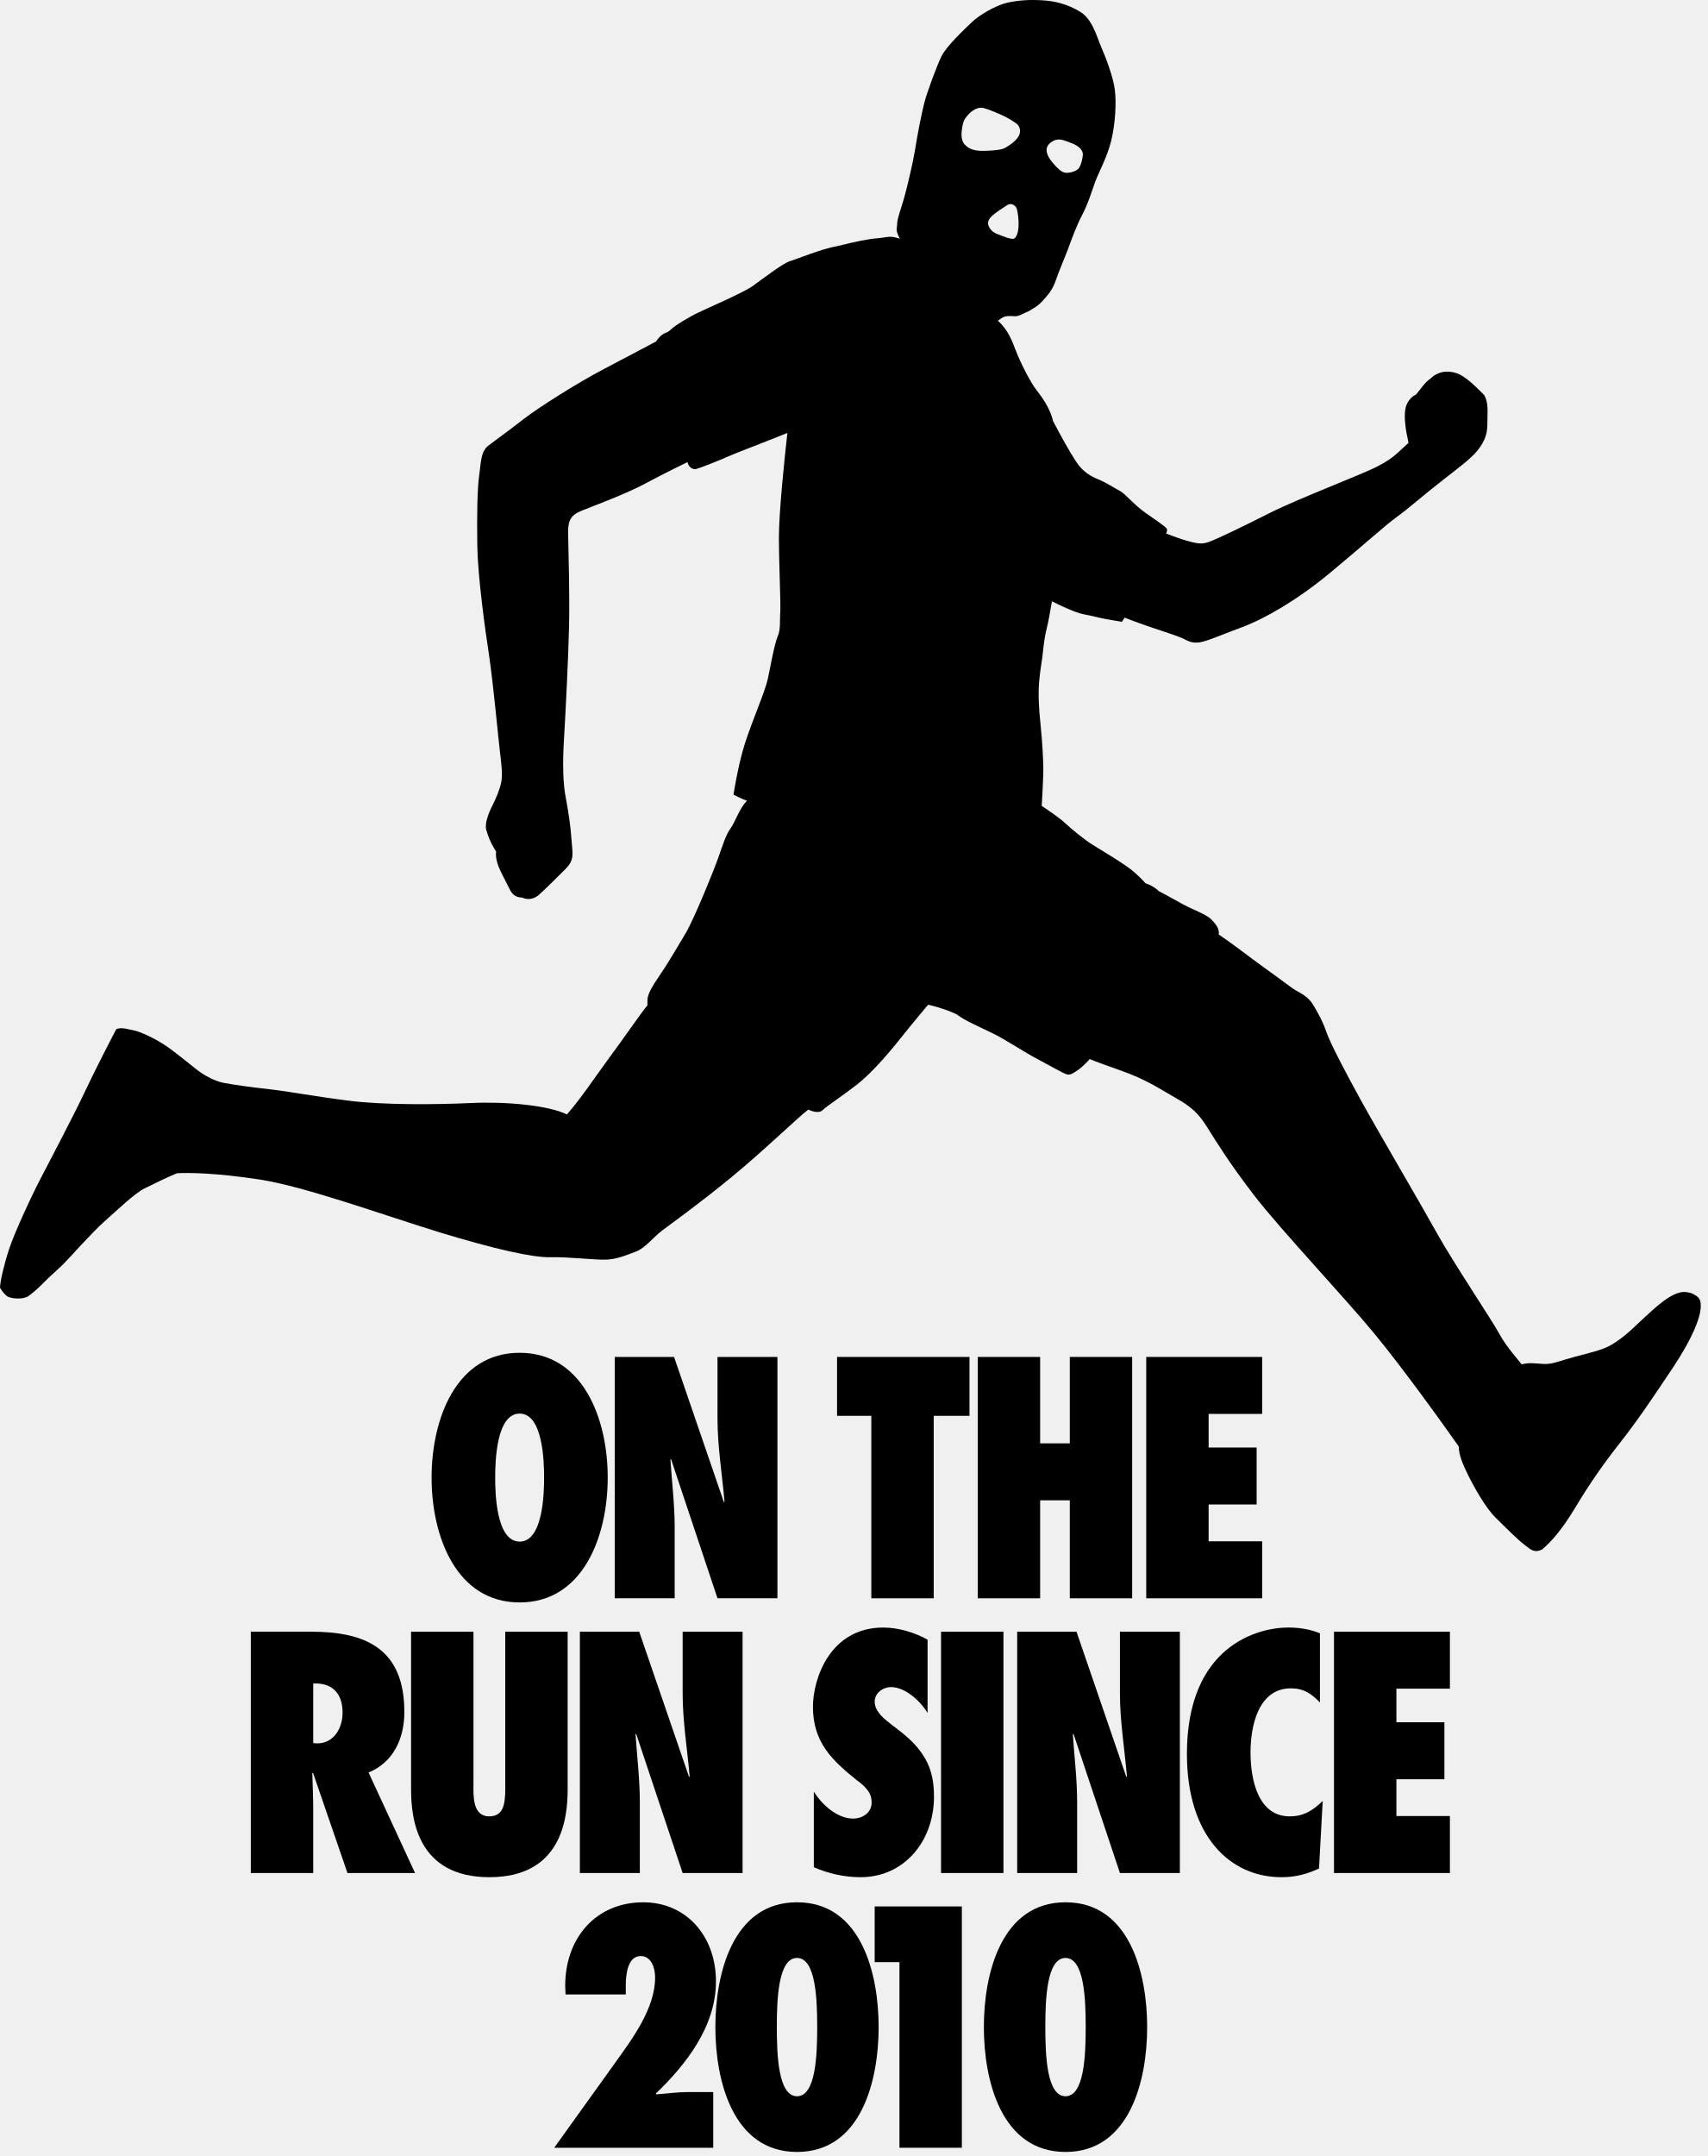
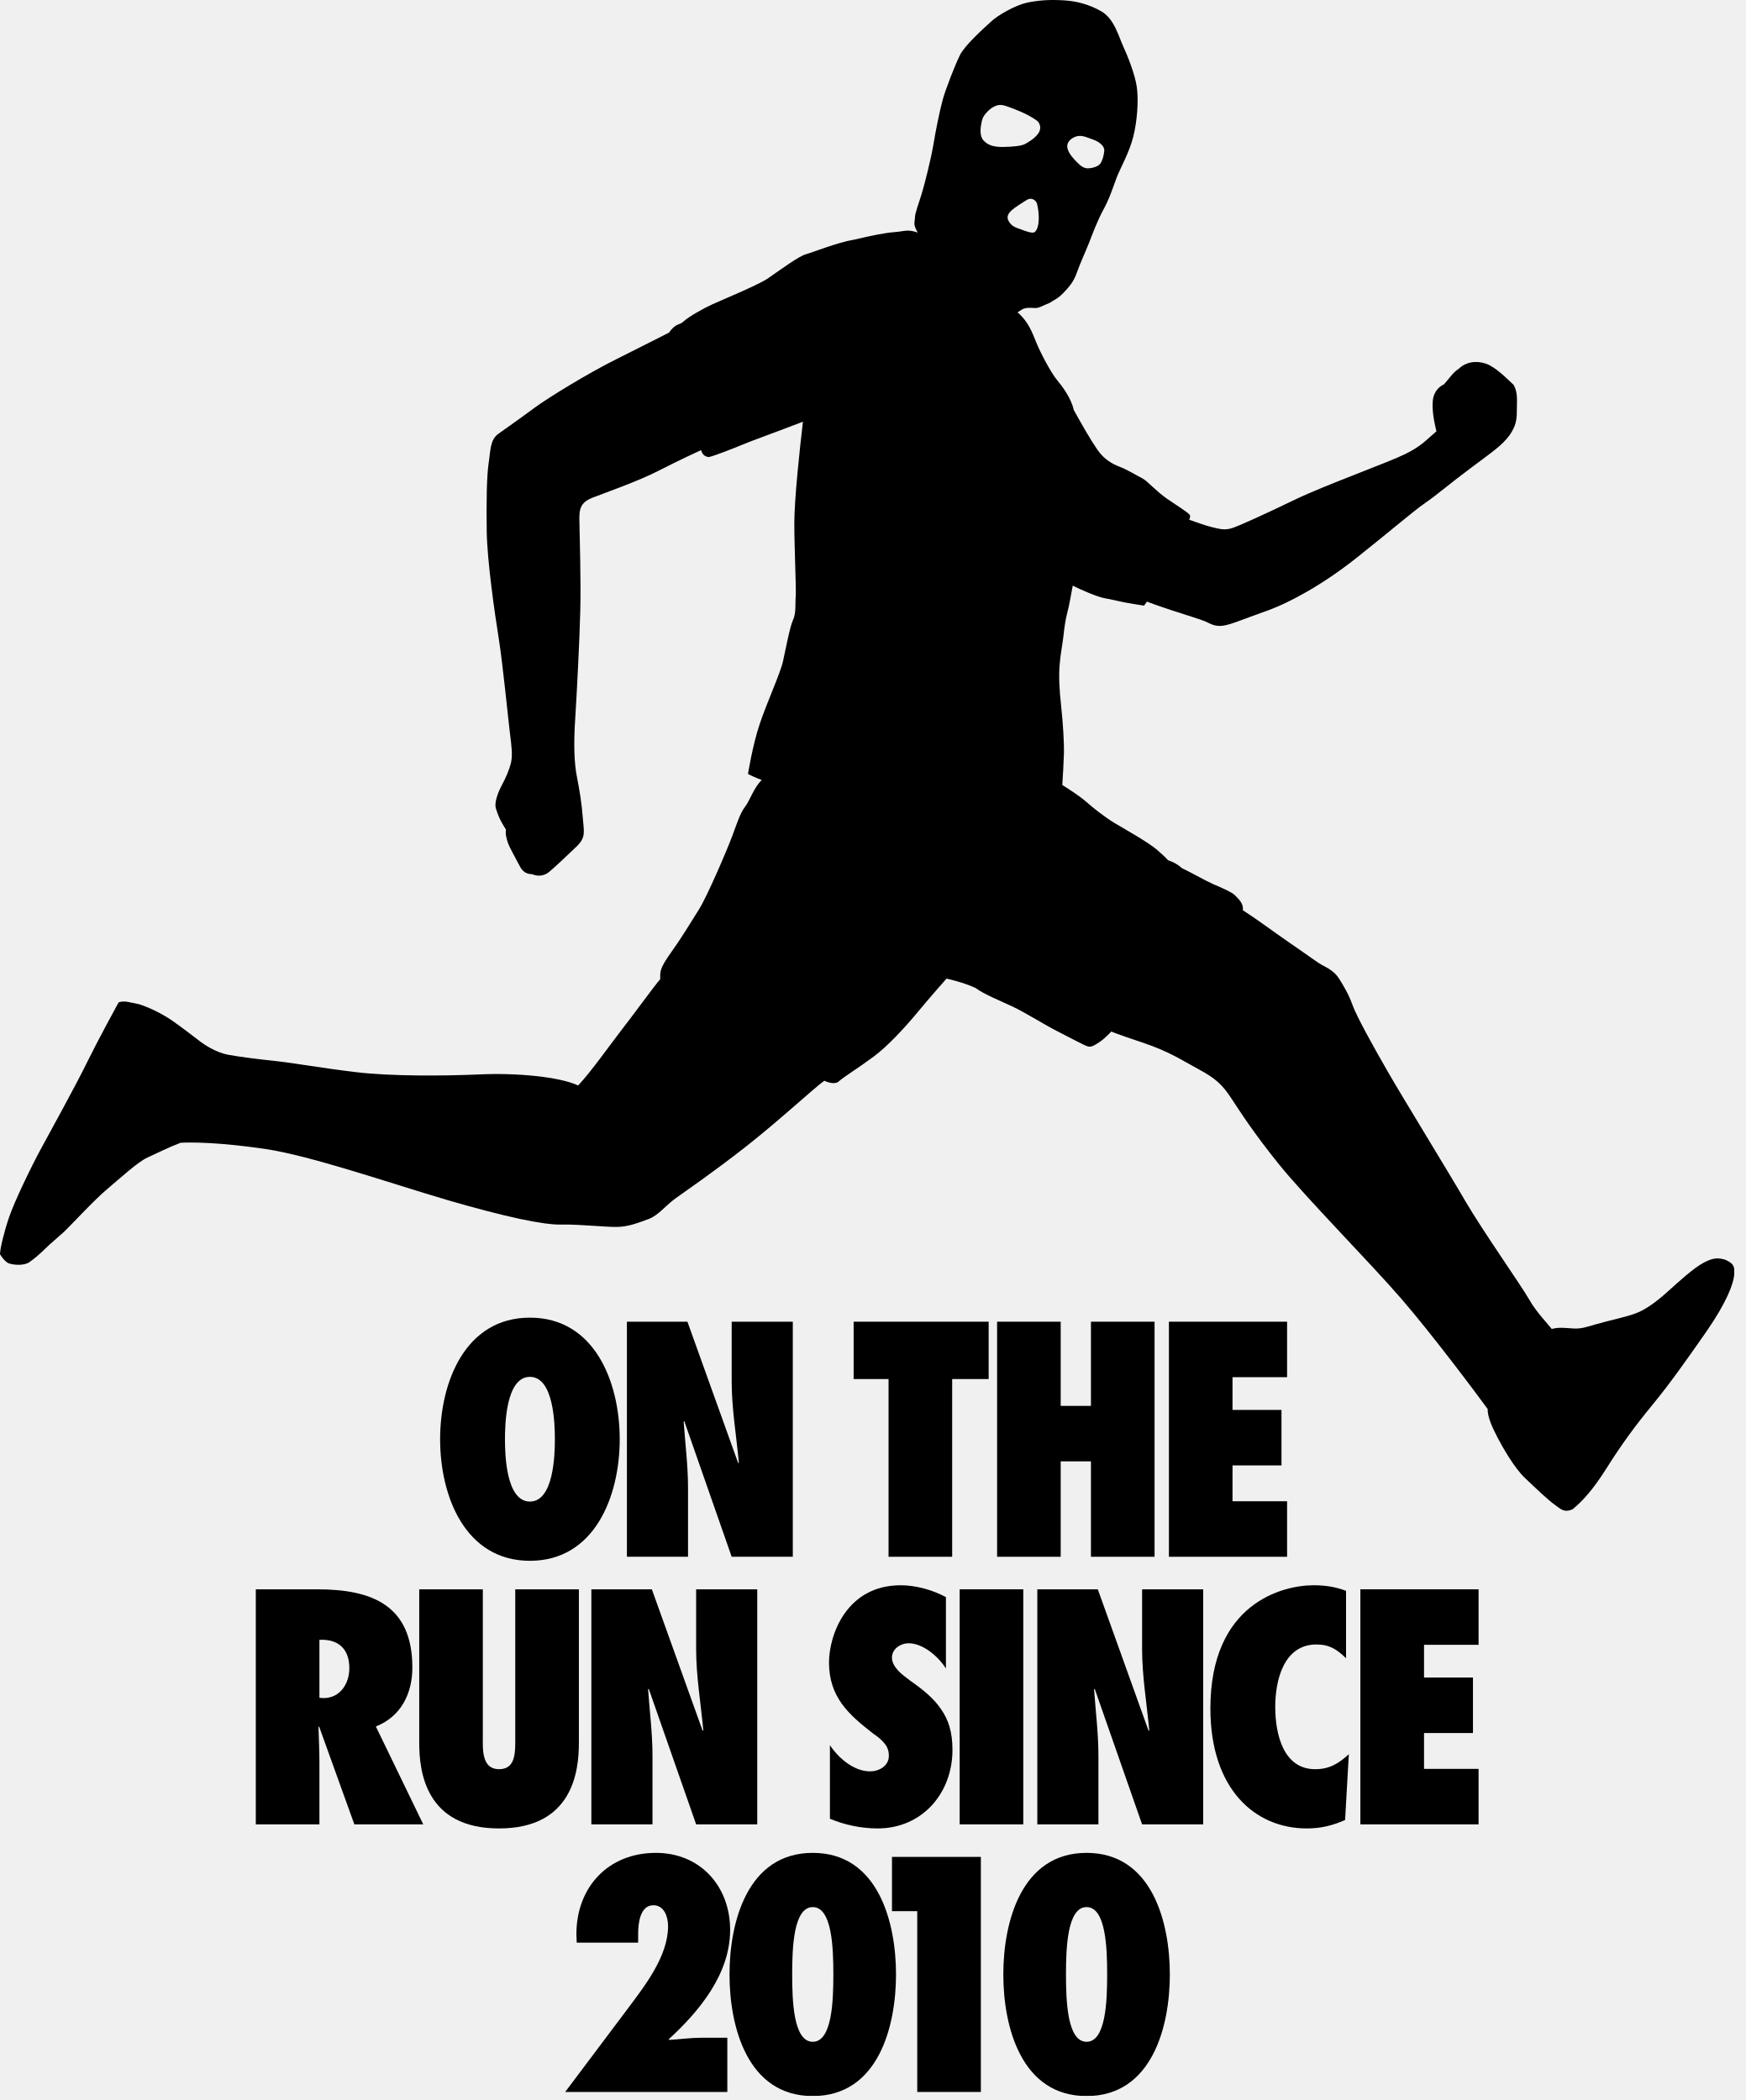
- <svg xmlns="http://www.w3.org/2000/svg" width="80px" height="101px" viewBox="0 0 80 101" version="1.1">
-   <defs />
+ <svg xmlns="http://www.w3.org/2000/svg" xmlns:xlink="http://www.w3.org/1999/xlink" width="118px" height="142px" viewBox="0 0 118 142" version="1.1">
+   <defs>
+     <polygon id="path-1" points="0 141.732 117.246 141.732 117.246 0 0 0" />
+   </defs>
  <g id="Page-1" stroke="none" stroke-width="1" fill="none" fill-rule="evenodd">
-     <g id="stickers-white" transform="translate(-440, -25)" fill="#000000">
-       <g id="runner" transform="translate(440, 25)">
-         <path d="M24.349,72.218 C25.452,72.218 25.495,69.925 25.495,69.22 C25.495,68.516 25.452,66.221 24.349,66.221 C23.245,66.221 23.203,68.516 23.203,69.22 C23.203,69.925 23.245,72.218 24.349,72.218 M24.349,63.373 C27.315,63.373 28.476,66.461 28.476,69.22 C28.476,71.979 27.315,75.068 24.349,75.068 C21.382,75.068 20.223,71.979 20.223,69.22 C20.223,66.461 21.382,63.373 24.349,63.373" id="Fill-1845" />
-         <path d="M28.805,63.567 L31.585,63.567 L33.921,70.375 L33.949,70.344 C33.834,69.04 33.62,67.751 33.62,66.447 L33.62,63.567 L36.428,63.567 L36.428,74.873 L33.62,74.873 L31.442,68.351 L31.414,68.38 C31.485,69.445 31.614,70.495 31.614,71.559 L31.614,74.873 L28.805,74.873 L28.805,63.567 Z" id="Fill-1847" />
-         <polygon id="Fill-1849" points="40.828 74.873 40.828 66.326 39.223 66.326 39.223 63.567 45.428 63.567 45.428 66.326 43.751 66.326 43.751 74.873" />
-         <polygon id="Fill-1851" points="50.128 74.873 50.128 70.284 48.738 70.284 48.738 74.873 45.815 74.873 45.815 63.567 48.738 63.567 48.738 67.616 50.128 67.616 50.128 63.567 53.05 63.567 53.05 74.873" />
-         <polygon id="Fill-1853" points="53.71 63.567 59.141 63.567 59.141 66.236 56.633 66.236 56.633 67.811 58.883 67.811 58.883 70.479 56.633 70.479 56.633 72.204 59.141 72.204 59.141 74.873 53.71 74.873" />
-         <path d="M14.863,81.671 C15.636,81.671 16.052,80.966 16.052,80.232 C16.052,79.242 15.479,78.823 14.677,78.867 L14.677,81.656 L14.863,81.671 Z M16.281,87.743 L14.662,83.036 L14.634,83.065 C14.648,83.621 14.677,84.175 14.677,84.73 L14.677,87.743 L11.753,87.743 L11.753,76.438 L14.576,76.438 C17.113,76.438 18.947,77.219 18.947,80.202 C18.947,81.447 18.431,82.555 17.27,83.036 L19.448,87.743 L16.281,87.743 Z" id="Fill-1855" />
-         <path d="M26.599,76.439 L26.599,83.83 C26.599,85.194 26.312,87.939 22.931,87.939 C19.549,87.939 19.262,85.194 19.262,83.83 L19.262,76.439 L22.185,76.439 L22.185,83.545 C22.185,83.846 22.171,84.235 22.257,84.535 C22.343,84.849 22.529,85.09 22.931,85.09 C23.345,85.09 23.532,84.849 23.604,84.55 C23.689,84.235 23.675,83.846 23.675,83.561 L23.675,76.439 L26.599,76.439 Z" id="Fill-1857" />
-         <path d="M27.172,76.439 L29.952,76.439 L32.288,83.246 L32.316,83.216 C32.201,81.911 31.987,80.622 31.987,79.318 L31.987,76.439 L34.795,76.439 L34.795,87.743 L31.987,87.743 L29.809,81.222 L29.78,81.251 C29.852,82.316 29.981,83.366 29.981,84.43 L29.981,87.743 L27.172,87.743 L27.172,76.439 Z" id="Fill-1859" />
-         <path d="M38.134,83.935 C38.536,84.565 39.238,85.194 39.983,85.194 C40.384,85.194 40.842,84.94 40.842,84.445 C40.842,84.176 40.757,83.98 40.613,83.816 C40.484,83.65 40.312,83.516 40.126,83.38 C39.553,82.915 39.052,82.481 38.678,81.942 C38.32,81.416 38.092,80.786 38.092,79.962 C38.092,78.643 38.894,76.244 41.386,76.244 C42.089,76.244 42.848,76.468 43.464,76.813 L43.464,80.247 C43.12,79.677 42.418,79.033 41.745,79.033 C41.401,79.033 40.985,79.288 40.985,79.722 C40.985,79.962 41.114,80.172 41.272,80.352 C41.43,80.532 41.645,80.681 41.802,80.816 C42.418,81.267 42.906,81.686 43.235,82.196 C43.579,82.705 43.765,83.305 43.765,84.16 C43.765,86.26 42.361,87.939 40.326,87.939 C39.582,87.939 38.822,87.773 38.134,87.473 L38.134,83.935 Z" id="Fill-1861" />
-         <polygon id="Fill-1863" points="44.095 87.743 47.019 87.743 47.019 76.439 44.095 76.439" />
-         <path d="M47.663,76.439 L50.442,76.439 L52.778,83.246 L52.806,83.216 C52.692,81.911 52.477,80.622 52.477,79.318 L52.477,76.439 L55.285,76.439 L55.285,87.743 L52.477,87.743 L50.3,81.222 L50.271,81.251 C50.342,82.316 50.472,83.366 50.472,84.43 L50.472,87.743 L47.663,87.743 L47.663,76.439 Z" id="Fill-1865" />
-         <path d="M61.849,79.753 C61.434,79.332 61.09,79.092 60.488,79.092 C58.968,79.092 58.596,80.847 58.596,82.091 C58.596,83.411 58.968,85.089 60.43,85.089 C61.09,85.089 61.505,84.82 61.978,84.37 L61.806,87.533 C61.218,87.803 60.689,87.939 60.044,87.939 C57.651,87.939 55.616,86.034 55.616,82.166 C55.616,77.098 58.941,76.243 60.359,76.243 C60.875,76.243 61.376,76.319 61.849,76.513 L61.849,79.753 Z" id="Fill-1866" />
-         <polygon id="Fill-1867" points="62.508 76.439 67.939 76.439 67.939 79.107 65.432 79.107 65.432 80.681 67.681 80.681 67.681 83.35 65.432 83.35 65.432 85.074 67.939 85.074 67.939 87.743 62.508 87.743" />
-         <path d="M26.484,93.027 C26.484,90.763 27.947,89.115 30.138,89.115 C32.187,89.115 33.548,90.734 33.548,92.817 C33.548,94.946 32.129,96.732 30.725,98.08 L30.754,98.111 C31.242,98.08 31.728,98.005 32.215,98.005 L33.42,98.005 L33.42,100.614 L25.969,100.614 L28.819,96.641 C29.622,95.517 30.697,94.093 30.697,92.638 C30.697,92.203 30.525,91.633 30.024,91.633 C29.392,91.633 29.322,92.548 29.322,93.012 L29.322,93.433 L26.499,93.433 L26.484,93.027 Z" id="Fill-1868" />
-         <path d="M36.4,94.961 C36.4,96.237 36.458,98.201 37.346,98.201 C38.234,98.201 38.292,96.237 38.292,94.961 C38.292,93.688 38.234,91.722 37.346,91.722 C36.458,91.722 36.4,93.688 36.4,94.961 M41.171,94.961 C41.171,97.465 40.355,100.81 37.346,100.81 C34.336,100.81 33.52,97.465 33.52,94.961 C33.52,92.458 34.336,89.114 37.346,89.114 C40.355,89.114 41.171,92.458 41.171,94.961" id="Fill-1869" />
-         <polygon id="Fill-1870" points="42.146 100.614 42.146 91.918 40.985 91.918 40.985 89.309 45.07 89.309 45.07 100.614" />
-         <path d="M48.981,94.961 C48.981,96.237 49.039,98.201 49.927,98.201 C50.815,98.201 50.873,96.237 50.873,94.961 C50.873,93.688 50.815,91.722 49.927,91.722 C49.039,91.722 48.981,93.688 48.981,94.961 M53.753,94.961 C53.753,97.465 52.936,100.81 49.927,100.81 C46.918,100.81 46.101,97.465 46.101,94.961 C46.101,92.458 46.918,89.114 49.927,89.114 C52.936,89.114 53.753,92.458 53.753,94.961" id="Fill-1871" />
-         <path d="M46.356,10.652 C46.213,10.412 46.361,10.231 46.493,10.105 C46.63,9.979 47.009,9.723 47.205,9.601 C47.398,9.487 47.605,9.632 47.646,9.789 C47.692,9.943 47.744,10.311 47.727,10.586 C47.711,10.987 47.583,11.168 47.491,11.186 C47.398,11.203 47.228,11.157 46.953,11.049 C46.67,10.942 46.5,10.899 46.356,10.652 M45.192,6.756 C44.995,6.539 45.052,6.125 45.106,5.867 C45.156,5.609 45.253,5.506 45.334,5.411 C45.541,5.164 45.838,4.99 46.097,5.063 C46.356,5.129 46.856,5.345 47.095,5.464 C47.336,5.585 47.532,5.718 47.651,5.808 C47.767,5.896 47.881,6.161 47.711,6.414 C47.538,6.666 47.292,6.808 47.118,6.916 C46.946,7.02 46.545,7.062 46.086,7.068 C45.628,7.073 45.384,6.972 45.192,6.756 M49.092,6.839 C49.163,6.69 49.391,6.55 49.567,6.539 C49.751,6.521 49.915,6.592 50.211,6.707 C50.51,6.815 50.757,7.02 50.74,7.253 C50.716,7.494 50.66,7.717 50.555,7.873 C50.457,8.023 50.097,8.125 49.9,8.089 C49.711,8.051 49.545,7.878 49.323,7.62 C49.102,7.362 49.04,7.156 49.04,7.038 C49.04,6.923 49.063,6.895 49.092,6.839 M79.277,60.589 C78.998,60.506 78.772,60.457 78.286,60.726 C77.804,60.997 77.168,61.613 76.616,62.131 C76.065,62.654 75.561,63.02 75.118,63.182 C74.678,63.35 73.833,63.536 73.367,63.681 C72.909,63.819 72.657,63.926 72.246,63.89 C71.826,63.859 71.635,63.832 71.297,63.915 C71.182,63.741 70.574,63.092 70.248,62.473 C69.919,61.861 68.135,59.207 67.343,57.79 C66.557,56.373 64.491,52.861 63.77,51.546 C63.047,50.236 62.319,48.843 62.146,48.333 C61.973,47.829 61.739,47.415 61.516,47.049 C61.29,46.683 60.953,46.533 60.723,46.4 C60.499,46.269 60.138,45.973 59.282,45.363 C58.427,44.743 57.756,44.214 57.107,43.776 C57.153,43.434 56.865,43.194 56.74,43.054 C56.621,42.925 56.218,42.731 55.781,42.54 C55.352,42.341 54.91,42.059 54.302,41.748 C54.014,41.47 53.67,41.376 53.67,41.376 C53.67,41.376 53.569,41.236 53.156,40.864 C52.735,40.491 51.618,39.837 51.197,39.575 C50.785,39.311 50.233,38.865 49.915,38.565 C49.591,38.266 48.995,37.875 48.811,37.754 C48.839,37.322 48.868,36.788 48.885,36.253 C48.901,35.724 48.839,34.741 48.759,33.961 C48.673,33.173 48.645,32.502 48.689,31.967 C48.73,31.426 48.83,30.94 48.863,30.597 C48.897,30.263 48.949,29.817 49.045,29.445 C49.139,29.072 49.171,28.827 49.292,28.167 C49.632,28.351 50.447,28.72 50.762,28.773 C51.078,28.827 51.514,28.946 51.825,29.002 C52.138,29.061 52.57,29.128 52.57,29.128 L52.7,28.935 C52.7,28.935 53.142,29.114 53.866,29.361 C54.59,29.608 55.152,29.786 55.387,29.89 C55.622,29.997 55.817,30.148 56.201,30.093 C56.581,30.034 57.103,29.786 58.188,29.386 C59.27,28.982 60.791,28.107 62.311,26.846 C63.832,25.585 64.928,24.593 65.468,24.203 C66.014,23.813 66.621,23.255 67.602,22.493 C68.584,21.724 69.019,21.417 69.353,20.944 C69.672,20.469 69.696,20.163 69.696,19.731 C69.696,19.293 69.753,18.89 69.552,18.513 C69.277,18.252 68.762,17.677 68.291,17.496 C67.815,17.322 67.351,17.413 67.028,17.736 C66.775,17.899 66.598,18.193 66.346,18.488 C66.145,18.572 65.885,18.831 65.839,19.233 C65.795,19.635 65.862,20.149 66.001,20.745 C65.53,21.159 65.335,21.442 64.567,21.838 C63.797,22.239 60.877,23.339 59.539,24.011 C58.197,24.69 57.079,25.223 56.666,25.381 C56.254,25.541 55.965,25.415 55.655,25.345 C55.345,25.266 54.917,25.092 54.64,24.996 C54.674,24.924 54.71,24.817 54.664,24.757 C54.543,24.611 54.09,24.324 53.614,23.981 C53.142,23.639 52.724,23.141 52.512,23.02 C52.294,22.907 51.789,22.582 51.462,22.455 C51.136,22.324 50.74,22.114 50.424,21.627 C50.107,21.146 49.711,20.428 49.339,19.718 C49.218,19.143 48.811,18.583 48.552,18.252 C48.293,17.928 47.807,16.969 47.619,16.476 C47.423,15.977 47.255,15.472 46.757,15.023 C47.016,14.849 47.038,14.776 47.544,14.814 C47.751,14.825 47.877,14.71 48.231,14.566 C48.432,14.417 48.564,14.404 48.856,14.093 C49.102,13.822 49.328,13.57 49.477,13.118 C49.624,12.677 49.9,12.056 50.038,11.684 C50.177,11.307 50.434,10.586 50.704,10.075 C50.973,9.572 51.159,8.964 51.312,8.532 C51.472,8.093 51.876,7.375 52.071,6.582 C52.26,5.794 52.317,4.816 52.237,4.197 C52.158,3.586 51.805,2.667 51.606,2.217 C51.406,1.765 51.197,0.894 50.6,0.542 C50.004,0.187 49.409,0.042 48.811,0.013 C48.209,-0.022 47.727,0.013 47.192,0.128 C46.666,0.247 45.861,0.721 45.552,1.027 C45.23,1.334 44.33,2.173 44.107,2.653 C43.876,3.141 43.452,4.282 43.314,4.805 C43.181,5.321 42.987,6.31 42.878,7.013 C42.763,7.703 42.492,8.827 42.357,9.302 C42.223,9.768 42.039,10.245 42.039,10.478 C42.039,10.719 41.931,10.743 42.167,11.186 C41.684,11.012 41.581,11.126 41.116,11.161 C40.659,11.199 40.095,11.317 39.234,11.529 C38.512,11.649 37.364,12.13 37.038,12.226 C36.711,12.315 35.906,12.94 35.24,13.421 C34.718,13.762 33.094,14.459 32.728,14.64 C32.35,14.814 31.632,15.239 31.426,15.445 C31.224,15.642 31.167,15.535 30.914,15.779 C30.8,15.9 30.744,15.995 30.744,15.995 C30.744,15.995 29.597,16.608 28.311,17.28 C27.019,17.953 25.194,19.123 24.541,19.627 C23.886,20.139 23.3,20.56 22.904,20.86 C22.51,21.153 22.544,21.668 22.451,22.288 C22.365,22.901 22.345,24.127 22.365,25.566 C22.388,27.007 22.727,29.469 22.923,30.747 C23.112,32.021 23.346,34.55 23.426,35.222 C23.509,35.895 23.553,36.308 23.486,36.65 C23.417,36.992 23.226,37.443 23.054,37.772 C22.888,38.102 22.704,38.597 22.784,38.872 C22.864,39.141 22.946,39.412 23.249,39.899 C23.216,40.097 23.26,40.3 23.346,40.558 C23.439,40.816 23.709,41.303 23.859,41.609 C24.001,41.915 24.161,42.035 24.466,42.048 C24.69,42.156 24.983,42.138 25.212,41.951 C25.437,41.765 26.021,41.184 26.486,40.721 C26.944,40.265 26.824,39.987 26.777,39.315 C26.732,38.642 26.628,38.008 26.508,37.358 C26.382,36.71 26.354,35.768 26.429,34.584 C26.501,33.402 26.634,30.761 26.664,29.343 C26.698,27.933 26.634,25.728 26.624,25.11 C26.605,24.497 26.651,24.168 27.237,23.932 C27.823,23.691 29.327,23.148 30.289,22.625 C31.254,22.107 32.218,21.646 32.218,21.646 C32.218,21.646 32.258,21.964 32.578,21.981 C32.843,21.916 33.686,21.574 34.123,21.382 C34.559,21.19 35.54,20.828 36.895,20.282 C36.756,21.507 36.498,23.994 36.498,25.175 C36.498,26.352 36.589,28.305 36.562,28.665 C36.532,29.03 36.589,29.487 36.439,29.817 C36.292,30.148 36.096,31.246 35.976,31.81 C35.856,32.381 35.24,33.781 34.908,34.818 C34.576,35.856 34.37,37.225 34.37,37.225 C34.37,37.225 34.668,37.388 35.001,37.514 C34.638,37.875 34.445,38.524 34.232,38.806 C34.019,39.088 33.87,39.575 33.647,40.205 C33.423,40.836 32.528,43.038 32.126,43.723 C31.719,44.406 31.284,45.152 30.851,45.782 C30.239,46.677 30.352,46.766 30.335,47.097 C30.099,47.367 29.062,48.867 28.517,49.595 C27.979,50.321 27.181,51.517 26.565,52.206 C25.693,51.781 23.709,51.594 22.056,51.673 C20.397,51.75 17.947,51.768 16.341,51.563 C14.73,51.36 13.628,51.144 12.702,51.036 C11.781,50.932 11.068,50.838 10.494,50.73 C9.92,50.622 9.353,50.225 9.141,50.044 C8.922,49.87 8.441,49.48 7.997,49.15 C7.562,48.821 6.943,48.484 6.397,48.299 C5.937,48.208 5.732,48.111 5.451,48.208 C5.295,48.502 4.469,50.093 3.964,51.168 C3.46,52.243 2.323,54.398 1.877,55.26 C1.424,56.132 0.672,57.772 0.426,58.516 C0.182,59.262 0.007,60.029 0,60.324 C0.04,60.372 0.15,60.6 0.367,60.746 C0.579,60.841 1.092,60.889 1.343,60.708 C1.595,60.522 1.8,60.342 2.129,60.005 C2.261,59.862 2.715,59.465 2.945,59.242 C3.168,59.027 4.337,57.704 4.913,57.201 C5.485,56.698 6.34,55.874 6.776,55.672 C7.212,55.466 7.734,55.186 8.297,54.961 C8.78,54.934 10.071,54.934 12.194,55.26 C14.31,55.592 17.891,56.895 20.564,57.72 C23.243,58.535 24.97,58.915 25.797,58.896 C26.624,58.875 27.863,59.027 28.385,59.009 C28.901,58.998 29.383,58.787 29.813,58.625 C30.244,58.457 30.588,57.976 31.041,57.634 C31.494,57.292 32.712,56.427 34.266,55.153 C35.821,53.875 37.347,52.381 37.876,51.978 C38.047,52.063 38.386,52.175 38.551,52 C38.724,51.827 39.486,51.33 40.14,50.82 C40.796,50.309 41.565,49.438 42.173,48.669 C42.782,47.902 43.491,47.066 43.491,47.066 C43.491,47.066 44.261,47.241 44.823,47.516 C45.218,47.822 45.929,48.118 46.527,48.411 C47.125,48.706 48.025,49.306 48.592,49.601 C49.155,49.902 49.821,50.28 49.976,50.326 C50.138,50.368 50.247,50.309 50.532,50.11 C50.812,49.908 51.06,49.613 51.06,49.613 C51.06,49.613 51.226,49.696 52.476,50.135 C53.734,50.574 54.307,50.994 55.089,51.433 C55.861,51.87 56.167,52.175 56.563,52.803 C56.959,53.425 57.557,54.429 58.783,56.02 C60.017,57.616 62.949,60.721 64.384,62.456 C65.812,64.184 67.808,66.982 68.354,67.764 C68.354,68.177 68.566,68.64 68.8,69.121 C69.041,69.606 69.582,70.598 70.063,71.078 C70.551,71.563 71.155,72.164 71.429,72.363 C71.71,72.566 71.848,72.772 72.255,72.591 C72.681,72.225 73.157,71.713 73.823,70.609 C74.488,69.498 75.131,68.579 75.923,67.571 C76.708,66.576 77.464,65.457 78.411,64.034 C79.358,62.605 79.651,61.728 79.686,61.31 C79.72,60.882 79.64,60.764 79.277,60.589" id="Fill-1872" />
+     <g id="stickers-white" transform="translate(-452, -349)">
+       <g id="sticker_runner_black" transform="translate(452, 349)">
+         <path d="M35.823,101.534 C37.446,101.534 37.509,98.309 37.509,97.319 C37.509,96.328 37.446,93.102 35.823,93.102 C34.199,93.102 34.136,96.328 34.136,97.319 C34.136,98.309 34.199,101.534 35.823,101.534 Z M35.823,89.098 C40.185,89.098 41.893,93.439 41.893,97.319 C41.893,101.197 40.185,105.54 35.823,105.54 C31.459,105.54 29.752,101.197 29.752,97.319 C29.752,93.439 31.459,89.098 35.823,89.098 Z" id="Fill-1" fill="#000000" />
+         <path d="M42.379,89.372 L46.47,89.372 L49.905,98.942 L49.947,98.9 C49.778,97.066 49.462,95.254 49.462,93.419 L49.462,89.372 L53.594,89.372 L53.594,105.267 L49.462,105.267 L46.258,96.097 L46.217,96.138 C46.321,97.635 46.511,99.111 46.511,100.607 L46.511,105.267 L42.379,105.267 L42.379,89.372 Z" id="Fill-3" fill="#000000" />
+         <polygon id="Fill-5" fill="#000000" points="60.066 105.267 60.066 93.25 57.706 93.25 57.706 89.372 66.834 89.372 66.834 93.25 64.367 93.25 64.367 105.267" />
+         <polygon id="Fill-7" fill="#000000" points="73.749 105.267 73.749 98.816 71.704 98.816 71.704 105.267 67.404 105.267 67.404 89.372 71.704 89.372 71.704 95.065 73.749 95.065 73.749 89.372 78.049 89.372 78.049 105.267" />
+         <polygon id="Fill-9" fill="#000000" points="79.019 89.372 87.008 89.372 87.008 93.124 83.319 93.124 83.319 95.338 86.629 95.338 86.629 99.089 83.319 99.089 83.319 101.514 87.008 101.514 87.008 105.267 79.019 105.267" />
+         <path d="M21.867,114.824 C23.005,114.824 23.616,113.834 23.616,112.801 C23.616,111.41 22.773,110.82 21.593,110.883 L21.593,114.803 L21.867,114.824 Z M23.954,123.361 L21.571,116.743 L21.53,116.785 C21.551,117.565 21.593,118.345 21.593,119.125 L21.593,123.361 L17.292,123.361 L17.292,107.468 L21.444,107.468 C25.177,107.468 27.875,108.564 27.875,112.759 C27.875,114.509 27.116,116.067 25.408,116.743 L28.612,123.361 L23.954,123.361 Z" id="Fill-11" fill="#000000" />
+         <path d="M39.133,107.468 L39.133,117.861 C39.133,119.778 38.709,123.637 33.736,123.637 C28.761,123.637 28.34,119.778 28.34,117.861 L28.34,107.468 L32.639,107.468 L32.639,117.459 C32.639,117.882 32.617,118.429 32.745,118.852 C32.87,119.293 33.145,119.631 33.736,119.631 C34.346,119.631 34.62,119.293 34.727,118.872 C34.852,118.429 34.831,117.882 34.831,117.481 L34.831,107.468 L39.133,107.468 Z" id="Fill-13" fill="#000000" />
+         <path d="M39.976,107.468 L44.066,107.468 L47.501,117.039 L47.543,116.996 C47.374,115.161 47.059,113.349 47.059,111.516 L47.059,107.468 L51.191,107.468 L51.191,123.362 L47.059,123.362 L43.855,114.193 L43.812,114.235 C43.917,115.731 44.108,117.206 44.108,118.703 L44.108,123.362 L39.976,123.362 L39.976,107.468 Z" id="Fill-15" fill="#000000" />
+         <path d="M56.103,118.008 C56.694,118.894 57.726,119.778 58.823,119.778 C59.414,119.778 60.087,119.421 60.087,118.725 C60.087,118.345 59.961,118.071 59.75,117.839 C59.56,117.607 59.308,117.417 59.033,117.228 C58.19,116.573 57.453,115.963 56.904,115.204 C56.377,114.466 56.041,113.58 56.041,112.422 C56.041,110.567 57.22,107.194 60.888,107.194 C61.922,107.194 63.039,107.51 63.945,107.994 L63.945,112.822 C63.439,112.021 62.406,111.115 61.415,111.115 C60.91,111.115 60.297,111.474 60.297,112.084 C60.297,112.422 60.488,112.717 60.72,112.97 C60.952,113.223 61.268,113.433 61.499,113.623 C62.406,114.255 63.123,114.846 63.608,115.563 C64.114,116.279 64.387,117.122 64.387,118.324 C64.387,121.276 62.322,123.637 59.329,123.637 C58.233,123.637 57.115,123.404 56.103,122.983 L56.103,118.008 Z" id="Fill-17" fill="#000000" />
+         <mask id="mask-2" fill="white">
+           <use xlink:href="#path-1" />
+         </mask>
+         <g id="Clip-20" />
+         <polygon id="Fill-19" fill="#000000" mask="url(#mask-2)" points="64.874 123.362 69.174 123.362 69.174 107.468 64.874 107.468" />
+         <path d="M70.123,107.468 L74.212,107.468 L77.647,117.039 L77.69,116.996 C77.521,115.161 77.206,113.349 77.206,111.516 L77.206,107.468 L81.337,107.468 L81.337,123.362 L77.206,123.362 L74.002,114.193 L73.96,114.235 C74.064,115.731 74.254,117.206 74.254,118.703 L74.254,123.362 L70.123,123.362 L70.123,107.468 Z" id="Fill-21" fill="#000000" mask="url(#mask-2)" />
+         <path d="M90.993,112.127 C90.383,111.536 89.876,111.198 88.99,111.198 C86.756,111.198 86.207,113.665 86.207,115.414 C86.207,117.27 86.756,119.631 88.906,119.631 C89.876,119.631 90.487,119.251 91.182,118.618 L90.93,123.066 C90.065,123.446 89.286,123.637 88.338,123.637 C84.817,123.637 81.823,120.958 81.823,115.521 C81.823,108.396 86.715,107.193 88.801,107.193 C89.56,107.193 90.297,107.299 90.993,107.573 L90.993,112.127 Z" id="Fill-22" fill="#000000" mask="url(#mask-2)" />
+         <polygon id="Fill-23" fill="#000000" mask="url(#mask-2)" points="91.962 107.468 99.952 107.468 99.952 111.22 96.265 111.22 96.265 113.433 99.573 113.433 99.573 117.186 96.265 117.186 96.265 119.61 99.952 119.61 99.952 123.362 91.962 123.362" />
+         <path d="M38.965,130.791 C38.965,127.607 41.115,125.289 44.34,125.289 C47.354,125.289 49.357,127.566 49.357,130.495 C49.357,133.489 47.27,135.999 45.204,137.895 L45.246,137.937 C45.963,137.895 46.68,137.79 47.397,137.79 L49.167,137.79 L49.167,141.457 L38.206,141.457 L42.401,135.871 C43.581,134.291 45.162,132.288 45.162,130.244 C45.162,129.632 44.909,128.831 44.172,128.831 C43.243,128.831 43.139,130.116 43.139,130.77 L43.139,131.36 L38.986,131.36 L38.965,130.791 Z" id="Fill-24" fill="#000000" mask="url(#mask-2)" />
+         <path d="M53.552,133.51 C53.552,135.303 53.636,138.064 54.943,138.064 C56.25,138.064 56.335,135.303 56.335,133.51 C56.335,131.719 56.25,128.956 54.943,128.956 C53.636,128.956 53.552,131.719 53.552,133.51 M60.571,133.51 C60.571,137.031 59.37,141.733 54.943,141.733 C50.516,141.733 49.315,137.031 49.315,133.51 C49.315,129.99 50.516,125.289 54.943,125.289 C59.37,125.289 60.571,129.99 60.571,133.51" id="Fill-25" fill="#000000" mask="url(#mask-2)" />
+         <polygon id="Fill-26" fill="#000000" mask="url(#mask-2)" points="62.006 141.457 62.006 129.231 60.298 129.231 60.298 125.562 66.307 125.562 66.307 141.457" />
+         <path d="M72.061,133.51 C72.061,135.303 72.146,138.064 73.453,138.064 C74.759,138.064 74.844,135.303 74.844,133.51 C74.844,131.719 74.759,128.956 73.453,128.956 C72.146,128.956 72.061,131.719 72.061,133.51 M79.082,133.51 C79.082,137.031 77.879,141.733 73.453,141.733 C69.027,141.733 67.825,137.031 67.825,133.51 C67.825,129.99 69.027,125.289 73.453,125.289 C77.879,125.289 79.082,129.99 79.082,133.51" id="Fill-27" fill="#000000" mask="url(#mask-2)" />
+         <path d="M68.2,14.977 C67.989,14.638 68.207,14.385 68.401,14.207 C68.601,14.031 69.16,13.669 69.449,13.498 C69.733,13.337 70.037,13.542 70.097,13.762 C70.165,13.979 70.242,14.497 70.217,14.883 C70.193,15.448 70.005,15.702 69.87,15.726 C69.733,15.75 69.481,15.687 69.078,15.535 C68.663,15.383 68.411,15.324 68.2,14.977 M66.487,9.498 C66.198,9.194 66.281,8.612 66.359,8.248 C66.433,7.886 66.577,7.742 66.696,7.608 C67.001,7.261 67.437,7.016 67.818,7.118 C68.2,7.21 68.935,7.515 69.287,7.682 C69.642,7.852 69.929,8.039 70.105,8.165 C70.275,8.29 70.442,8.662 70.193,9.018 C69.938,9.372 69.576,9.572 69.321,9.724 C69.067,9.87 68.477,9.928 67.803,9.938 C67.128,9.945 66.77,9.801 66.487,9.498 M72.224,9.615 C72.329,9.406 72.665,9.21 72.925,9.194 C73.195,9.168 73.434,9.268 73.871,9.43 C74.31,9.581 74.674,9.87 74.649,10.198 C74.614,10.537 74.531,10.849 74.377,11.07 C74.233,11.28 73.703,11.422 73.414,11.373 C73.136,11.32 72.891,11.076 72.564,10.712 C72.24,10.35 72.147,10.061 72.147,9.895 C72.147,9.733 72.182,9.694 72.224,9.615 M116.634,85.184 C116.223,85.068 115.889,84.998 115.175,85.377 C114.467,85.758 113.53,86.625 112.719,87.352 C111.908,88.088 111.166,88.603 110.513,88.83 C109.868,89.067 108.624,89.329 107.938,89.532 C107.263,89.725 106.893,89.875 106.289,89.826 C105.672,89.783 105.391,89.744 104.893,89.861 C104.724,89.617 103.83,88.705 103.35,87.833 C102.866,86.973 100.241,83.242 99.076,81.249 C97.921,79.257 94.881,74.32 93.819,72.47 C92.755,70.628 91.683,68.67 91.429,67.954 C91.176,67.245 90.832,66.663 90.504,66.148 C90.17,65.634 89.675,65.422 89.337,65.236 C89.007,65.052 88.475,64.636 87.216,63.778 C85.959,62.907 84.971,62.163 84.016,61.547 C84.085,61.066 83.661,60.728 83.476,60.532 C83.302,60.35 82.709,60.078 82.065,59.808 C81.435,59.53 80.784,59.132 79.889,58.696 C79.467,58.305 78.961,58.171 78.961,58.171 C78.961,58.171 78.81,57.976 78.204,57.453 C77.585,56.928 75.941,56.008 75.322,55.64 C74.717,55.269 73.903,54.642 73.434,54.22 C72.959,53.799 72.082,53.251 71.812,53.081 C71.852,52.473 71.896,51.722 71.921,50.97 C71.944,50.226 71.852,48.844 71.735,47.747 C71.609,46.64 71.567,45.696 71.633,44.943 C71.692,44.184 71.839,43.499 71.888,43.018 C71.938,42.548 72.015,41.921 72.156,41.397 C72.294,40.873 72.342,40.529 72.518,39.6 C73.019,39.86 74.219,40.378 74.681,40.453 C75.146,40.529 75.788,40.697 76.246,40.775 C76.706,40.859 77.341,40.952 77.341,40.952 L77.533,40.682 C77.533,40.682 78.183,40.932 79.248,41.28 C80.313,41.628 81.14,41.877 81.486,42.023 C81.832,42.175 82.119,42.387 82.683,42.308 C83.243,42.226 84.01,41.877 85.606,41.315 C87.199,40.748 89.435,39.517 91.673,37.745 C93.91,35.972 95.523,34.577 96.317,34.029 C97.12,33.48 98.014,32.696 99.457,31.623 C100.902,30.543 101.542,30.112 102.033,29.446 C102.503,28.779 102.538,28.348 102.538,27.741 C102.538,27.124 102.622,26.558 102.326,26.028 C101.921,25.662 101.164,24.853 100.471,24.598 C99.771,24.354 99.087,24.482 98.612,24.936 C98.241,25.165 97.98,25.578 97.609,25.994 C97.314,26.112 96.93,26.474 96.863,27.041 C96.798,27.606 96.897,28.329 97.102,29.166 C96.408,29.748 96.122,30.146 94.992,30.704 C93.859,31.266 89.563,32.813 87.595,33.759 C85.62,34.713 83.976,35.462 83.368,35.683 C82.762,35.909 82.338,35.733 81.881,35.633 C81.425,35.522 80.795,35.278 80.387,35.144 C80.437,35.041 80.49,34.89 80.423,34.807 C80.245,34.602 79.578,34.199 78.877,33.715 C78.183,33.235 77.568,32.535 77.258,32.365 C76.935,32.206 76.192,31.75 75.711,31.571 C75.231,31.386 74.649,31.091 74.183,30.407 C73.718,29.73 73.136,28.72 72.588,27.723 C72.41,26.914 71.812,26.126 71.43,25.662 C71.05,25.206 70.335,23.858 70.056,23.164 C69.768,22.462 69.522,21.753 68.789,21.122 C69.17,20.877 69.203,20.774 69.947,20.829 C70.252,20.843 70.437,20.681 70.959,20.48 C71.255,20.27 71.448,20.251 71.878,19.814 C72.24,19.433 72.572,19.079 72.792,18.444 C73.008,17.822 73.414,16.951 73.617,16.426 C73.821,15.897 74.199,14.883 74.596,14.165 C74.992,13.457 75.265,12.602 75.491,11.996 C75.726,11.378 76.32,10.369 76.608,9.253 C76.886,8.147 76.969,6.771 76.851,5.901 C76.735,5.041 76.217,3.75 75.923,3.118 C75.629,2.482 75.322,1.257 74.443,0.763 C73.567,0.262 72.691,0.059 71.812,0.018 C70.926,-0.031 70.217,0.018 69.429,0.179 C68.655,0.347 67.471,1.014 67.015,1.444 C66.543,1.875 65.219,3.055 64.89,3.73 C64.552,4.415 63.927,6.02 63.724,6.755 C63.528,7.481 63.243,8.872 63.084,9.86 C62.913,10.831 62.515,12.411 62.315,13.078 C62.119,13.734 61.848,14.404 61.848,14.732 C61.848,15.07 61.69,15.104 62.037,15.726 C61.326,15.482 61.175,15.643 60.491,15.692 C59.817,15.745 58.989,15.913 57.721,16.209 C56.66,16.377 54.971,17.053 54.491,17.189 C54.01,17.314 52.826,18.193 51.846,18.869 C51.078,19.349 48.688,20.329 48.15,20.582 C47.595,20.829 46.538,21.425 46.235,21.714 C45.937,21.992 45.853,21.841 45.481,22.184 C45.314,22.355 45.231,22.488 45.231,22.488 C45.231,22.488 43.543,23.35 41.652,24.295 C39.751,25.241 37.066,26.886 36.104,27.595 C35.141,28.315 34.28,28.907 33.697,29.328 C33.117,29.74 33.167,30.464 33.03,31.335 C32.903,32.198 32.874,33.92 32.903,35.945 C32.938,37.969 33.437,41.431 33.724,43.228 C34.003,45.02 34.347,48.575 34.465,49.52 C34.587,50.465 34.652,51.047 34.553,51.528 C34.451,52.009 34.171,52.643 33.918,53.106 C33.673,53.57 33.403,54.264 33.519,54.652 C33.637,55.03 33.759,55.412 34.204,56.095 C34.155,56.373 34.221,56.66 34.347,57.021 C34.484,57.385 34.881,58.07 35.1,58.499 C35.31,58.93 35.547,59.099 35.994,59.118 C36.325,59.269 36.756,59.245 37.093,58.981 C37.423,58.719 38.282,57.903 38.966,57.251 C39.64,56.61 39.464,56.219 39.395,55.275 C39.328,54.329 39.176,53.436 38.999,52.523 C38.814,51.612 38.772,50.288 38.883,48.624 C38.989,46.96 39.183,43.248 39.228,41.255 C39.278,39.272 39.183,36.173 39.169,35.303 C39.142,34.442 39.21,33.979 40.071,33.647 C40.933,33.309 43.145,32.544 44.562,31.81 C45.98,31.081 47.399,30.434 47.399,30.434 C47.399,30.434 47.459,30.88 47.929,30.905 C48.319,30.813 49.56,30.331 50.202,30.062 C50.843,29.792 52.288,29.284 54.279,28.515 C54.076,30.238 53.696,33.734 53.696,35.395 C53.696,37.049 53.83,39.795 53.791,40.301 C53.747,40.815 53.83,41.456 53.609,41.921 C53.393,42.387 53.105,43.929 52.929,44.723 C52.752,45.526 51.846,47.494 51.357,48.953 C50.868,50.412 50.564,52.336 50.564,52.336 C50.564,52.336 51.004,52.566 51.494,52.743 C50.96,53.251 50.676,54.163 50.363,54.559 C50.049,54.956 49.83,55.64 49.502,56.526 C49.173,57.413 47.855,60.508 47.264,61.472 C46.666,62.433 46.024,63.481 45.389,64.367 C44.487,65.624 44.655,65.75 44.63,66.215 C44.282,66.594 42.756,68.705 41.954,69.727 C41.164,70.749 39.989,72.43 39.083,73.398 C37.8,72.801 34.881,72.538 32.449,72.65 C30.009,72.758 26.404,72.783 24.042,72.495 C21.671,72.209 20.051,71.906 18.688,71.753 C17.332,71.608 16.284,71.475 15.439,71.324 C14.595,71.171 13.76,70.614 13.449,70.36 C13.126,70.115 12.418,69.567 11.766,69.102 C11.126,68.639 10.215,68.165 9.412,67.906 C8.734,67.778 8.432,67.642 8.019,67.778 C7.79,68.191 6.575,70.427 5.832,71.94 C5.092,73.451 3.418,76.481 2.762,77.693 C2.096,78.919 0.988,81.224 0.627,82.27 C0.268,83.318 0.011,84.397 -0,84.813 C0.058,84.879 0.22,85.2 0.54,85.405 C0.852,85.539 1.605,85.607 1.976,85.352 C2.347,85.091 2.648,84.837 3.132,84.364 C3.326,84.163 3.994,83.604 4.333,83.29 C4.661,82.989 6.381,81.129 7.227,80.421 C8.07,79.714 9.327,78.556 9.97,78.271 C10.61,77.982 11.379,77.587 12.207,77.273 C12.917,77.233 14.816,77.233 17.94,77.693 C21.053,78.16 26.322,79.991 30.254,81.15 C34.196,82.296 36.736,82.831 37.953,82.805 C39.169,82.775 40.992,82.989 41.761,82.962 C42.52,82.948 43.228,82.652 43.861,82.423 C44.496,82.188 45.001,81.511 45.668,81.03 C46.335,80.548 48.126,79.332 50.412,77.542 C52.7,75.746 54.946,73.644 55.722,73.078 C55.975,73.198 56.473,73.356 56.718,73.11 C56.972,72.866 58.094,72.166 59.054,71.451 C60.019,70.732 61.151,69.507 62.046,68.426 C62.941,67.348 63.985,66.172 63.985,66.172 C63.985,66.172 65.118,66.417 65.944,66.805 C66.525,67.236 67.572,67.651 68.451,68.063 C69.331,68.478 70.654,69.322 71.489,69.737 C72.318,70.159 73.297,70.691 73.525,70.755 C73.762,70.815 73.924,70.732 74.344,70.452 C74.755,70.167 75.12,69.752 75.12,69.752 C75.12,69.752 75.364,69.87 77.204,70.487 C79.054,71.103 79.897,71.695 81.047,72.312 C82.184,72.925 82.635,73.356 83.218,74.238 C83.799,75.113 84.678,76.524 86.483,78.76 C88.298,81.004 92.612,85.37 94.721,87.81 C96.823,90.239 99.761,94.172 100.564,95.272 C100.564,95.853 100.875,96.504 101.221,97.18 C101.574,97.862 102.37,99.256 103.078,99.931 C103.796,100.614 104.683,101.459 105.088,101.739 C105.501,102.024 105.704,102.313 106.304,102.058 C106.929,101.543 107.63,100.825 108.609,99.272 C109.589,97.709 110.534,96.418 111.699,95.001 C112.854,93.601 113.966,92.029 115.36,90.029 C116.753,88.019 117.183,86.786 117.235,86.198 C117.285,85.597 117.168,85.43 116.634,85.184" id="Fill-28" fill="#000000" mask="url(#mask-2)" />
      </g>
    </g>
  </g>
</svg>
